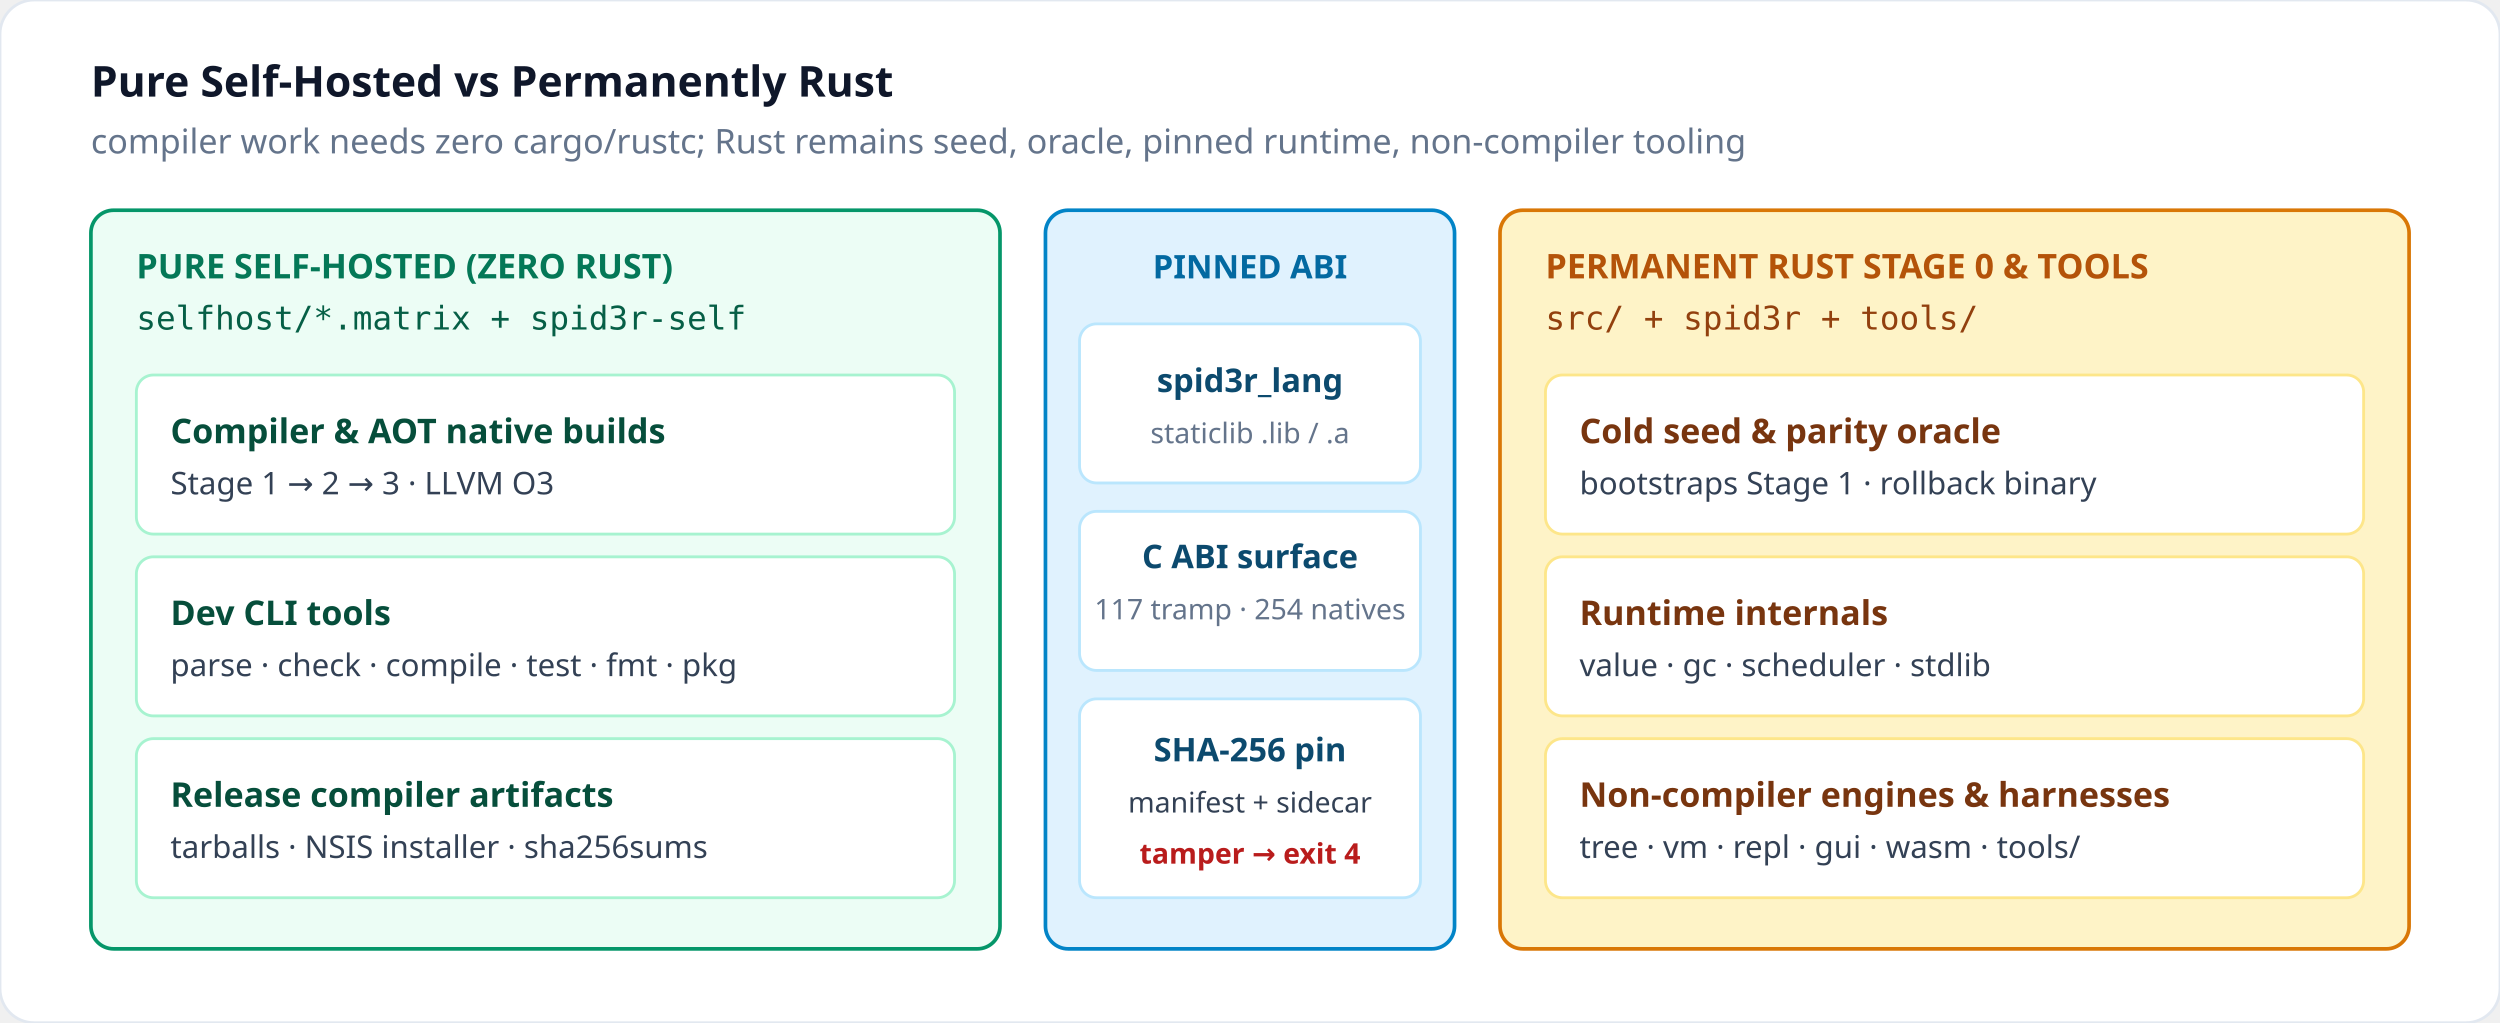
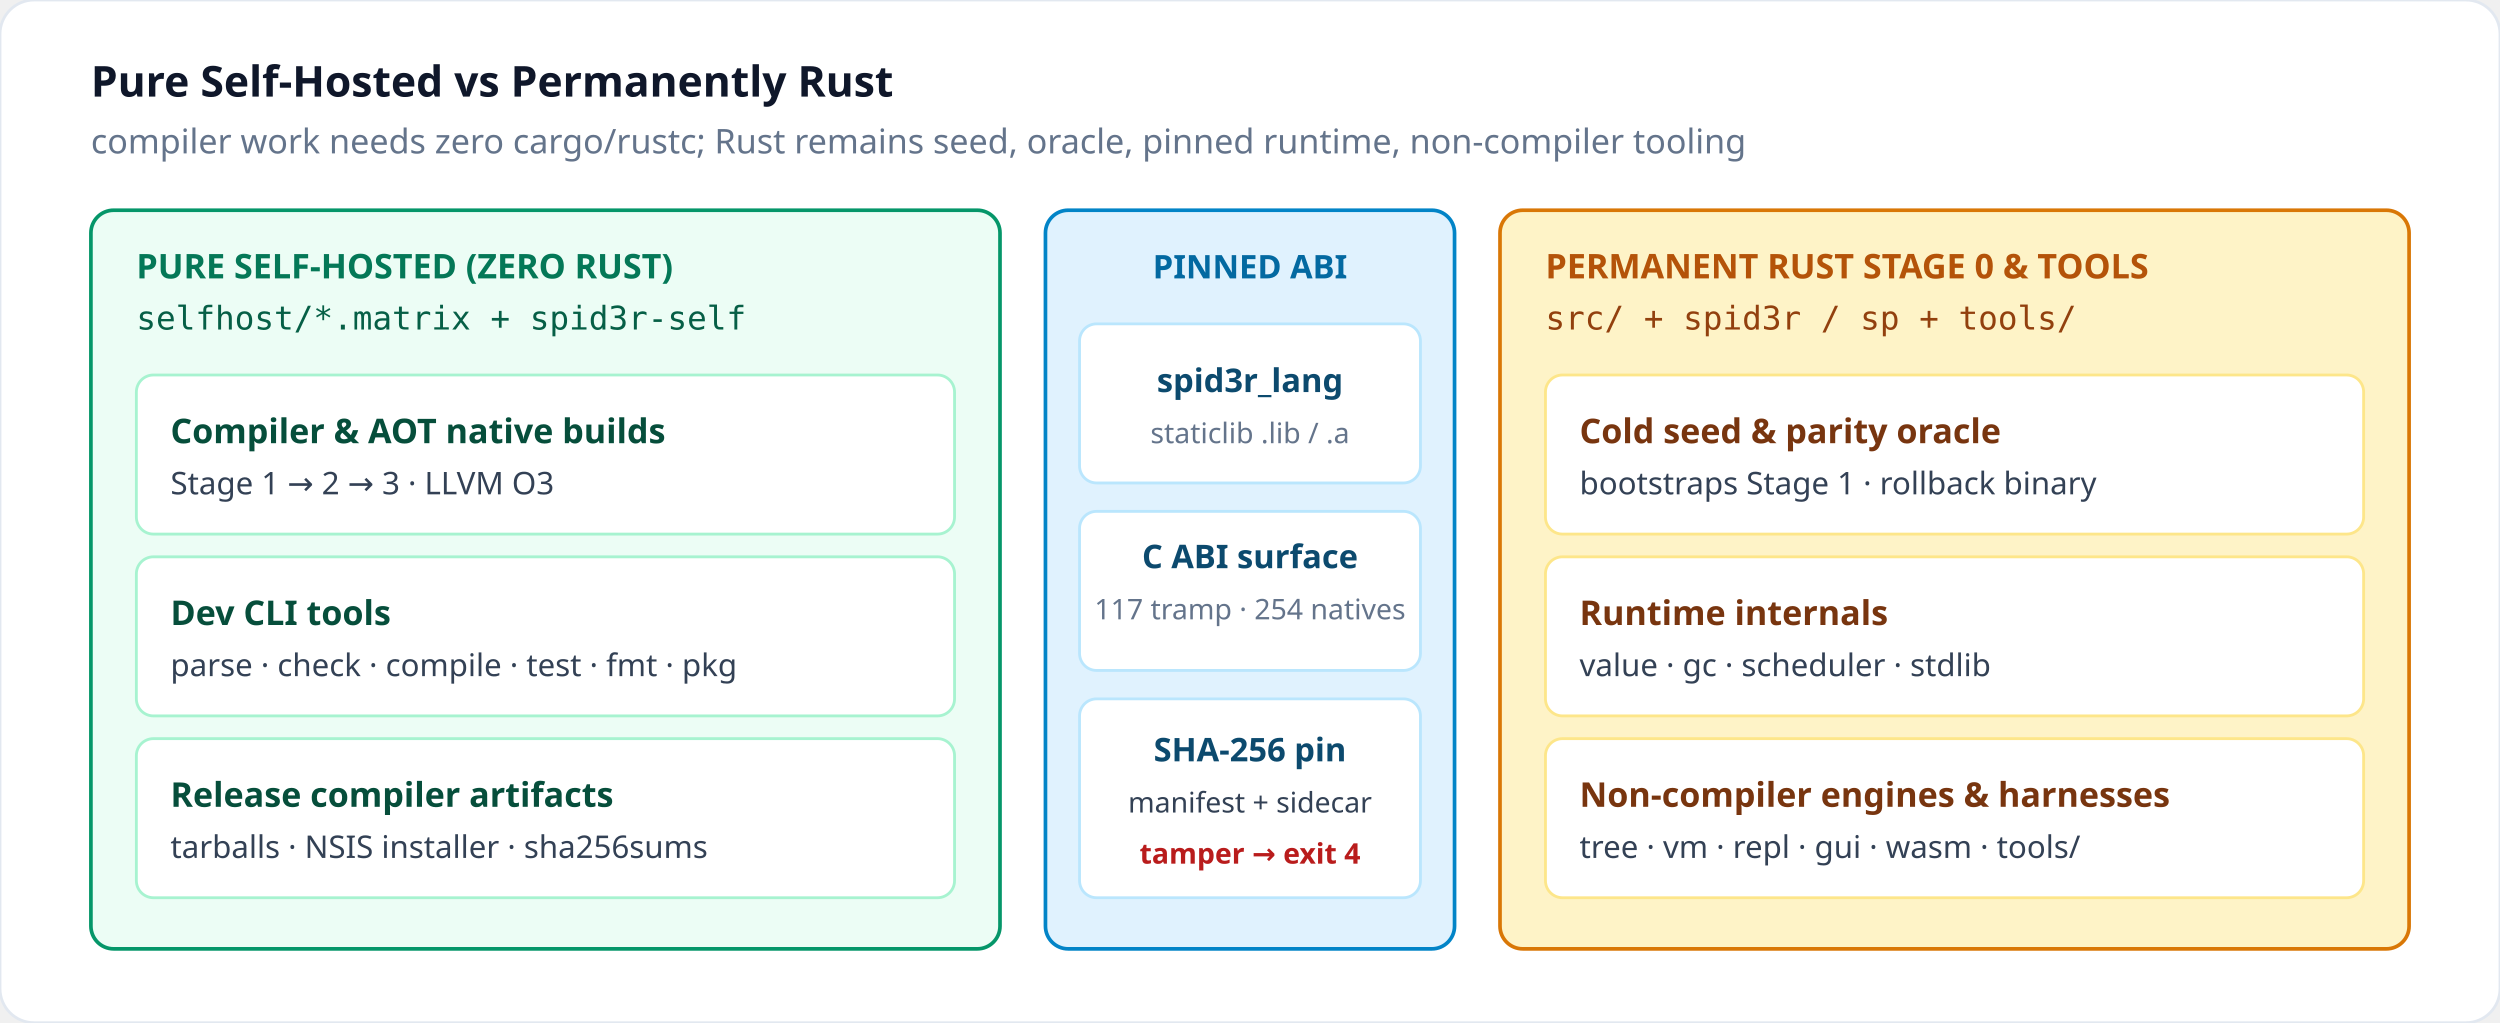
<svg xmlns="http://www.w3.org/2000/svg" viewBox="0 0 880 360" width="880" height="360" role="img">
  <rect x="0" y="0" width="880" height="360" rx="12" fill="#FFFFFF" stroke="#E2E8F0" stroke-width="1" />
  <text x="32" y="34" font-family="ui-sans-serif, system-ui, sans-serif" font-size="15" font-weight="700" fill="#0F172A">Pure Self-Hosted vs Permanently Rust</text>
  <text x="32" y="54" font-family="ui-sans-serif, system-ui, sans-serif" font-size="12" fill="#64748B">compiler work needs zero cargo/rustc; Rust remains seed, oracle, pinned runtime, non-compiler tooling</text>
  <rect x="32" y="74" width="320" height="260" rx="8" fill="#ECFDF5" stroke="#059669" stroke-width="1.3" />
  <text x="48" y="98" font-family="ui-sans-serif, system-ui, sans-serif" font-size="12" font-weight="700" fill="#047857">PURE SELF-HOSTED (ZERO RUST)</text>
  <text x="48" y="116" font-family="ui-monospace, SFMono-Regular, Menlo, Consolas, monospace" font-size="11.5" fill="#065F46">selfhost/*.matrix + spid3r-self</text>
  <rect x="48" y="132" width="288" height="56" rx="6" fill="#FFFFFF" stroke="#A7F3D0" stroke-width="1" />
  <text x="60" y="156" font-family="ui-sans-serif, system-ui, sans-serif" font-size="12" font-weight="600" fill="#064E3B">Compiler &amp; AOT native builds</text>
  <text x="60" y="174" font-family="ui-sans-serif, system-ui, sans-serif" font-size="11" fill="#334155">Stage 1 → 2 → 3 · LLVM O3</text>
  <rect x="48" y="196" width="288" height="56" rx="6" fill="#FFFFFF" stroke="#A7F3D0" stroke-width="1" />
  <text x="60" y="220" font-family="ui-sans-serif, system-ui, sans-serif" font-size="12" font-weight="600" fill="#064E3B">Dev CLI tools</text>
  <text x="60" y="238" font-family="ui-sans-serif, system-ui, sans-serif" font-size="11" fill="#334155">parse · check · compile · test · fmt · pkg</text>
  <rect x="48" y="260" width="288" height="56" rx="6" fill="#FFFFFF" stroke="#A7F3D0" stroke-width="1" />
  <text x="60" y="284" font-family="ui-sans-serif, system-ui, sans-serif" font-size="12" font-weight="600" fill="#064E3B">Release compiler artifacts</text>
  <text x="60" y="302" font-family="ui-sans-serif, system-ui, sans-serif" font-size="11" fill="#334155">tarballs · NSIS installer · sha256sums</text>
  <rect x="368" y="74" width="144" height="260" rx="8" fill="#E0F2FE" stroke="#0284C7" stroke-width="1.3" />
  <text x="440" y="98" text-anchor="middle" font-family="ui-sans-serif, system-ui, sans-serif" font-size="11.5" font-weight="700" fill="#0369A1">PINNED ABI</text>
  <rect x="380" y="114" width="120" height="56" rx="6" fill="#FFFFFF" stroke="#BAE6FD" stroke-width="1" />
  <text x="440" y="138" text-anchor="middle" font-family="ui-sans-serif, system-ui, sans-serif" font-size="11.5" font-weight="600" fill="#0C4A6E">spid3r_lang</text>
  <text x="440" y="156" text-anchor="middle" font-family="ui-sans-serif, system-ui, sans-serif" font-size="10" fill="#64748B">staticlib .lib / .a</text>
  <rect x="380" y="180" width="120" height="56" rx="6" fill="#FFFFFF" stroke="#BAE6FD" stroke-width="1" />
  <text x="440" y="200" text-anchor="middle" font-family="ui-sans-serif, system-ui, sans-serif" font-size="11.5" font-weight="600" fill="#0C4A6E">C ABI surface</text>
  <text x="440" y="218" text-anchor="middle" font-family="ui-sans-serif, system-ui, sans-serif" font-size="10" fill="#64748B">117 tramp · 254 natives</text>
  <rect x="380" y="246" width="120" height="70" rx="6" fill="#FFFFFF" stroke="#BAE6FD" stroke-width="1" />
  <text x="440" y="268" text-anchor="middle" font-family="ui-sans-serif, system-ui, sans-serif" font-size="11.5" font-weight="600" fill="#0C4A6E">SHA-256 pin</text>
  <text x="440" y="286" text-anchor="middle" font-family="ui-sans-serif, system-ui, sans-serif" font-size="10" fill="#334155">manifest + sidecar</text>
  <text x="440" y="304" text-anchor="middle" font-family="ui-sans-serif, system-ui, sans-serif" font-size="10" font-weight="600" fill="#B91C1C">tamper → exit 4</text>
  <rect x="528" y="74" width="320" height="260" rx="8" fill="#FEF3C7" stroke="#D97706" stroke-width="1.3" />
  <text x="544" y="98" font-family="ui-sans-serif, system-ui, sans-serif" font-size="12" font-weight="700" fill="#B45309">PERMANENT RUST STAGE 0 &amp; TOOLS</text>
-   <text x="544" y="116" font-family="ui-monospace, SFMono-Regular, Menlo, Consolas, monospace" font-size="11.5" fill="#92400E">src/ + spid3r + tools/</text>
+   <text x="544" y="116" font-family="ui-monospace, SFMono-Regular, Menlo, Consolas, monospace" font-size="11.5" fill="#92400E">src/ + spid3r / sp + tools/</text>
  <rect x="544" y="132" width="288" height="56" rx="6" fill="#FFFFFF" stroke="#FDE68A" stroke-width="1" />
  <text x="556" y="156" font-family="ui-sans-serif, system-ui, sans-serif" font-size="12" font-weight="600" fill="#78350F">Cold seed &amp; parity oracle</text>
  <text x="556" y="174" font-family="ui-sans-serif, system-ui, sans-serif" font-size="11" fill="#334155">bootstraps Stage 1 · rollback binary</text>
  <rect x="544" y="196" width="288" height="56" rx="6" fill="#FFFFFF" stroke="#FDE68A" stroke-width="1" />
  <text x="556" y="220" font-family="ui-sans-serif, system-ui, sans-serif" font-size="12" font-weight="600" fill="#78350F">Runtime internals</text>
  <text x="556" y="238" font-family="ui-sans-serif, system-ui, sans-serif" font-size="11" fill="#334155">value · gc · scheduler · stdlib</text>
  <rect x="544" y="260" width="288" height="56" rx="6" fill="#FFFFFF" stroke="#FDE68A" stroke-width="1" />
  <text x="556" y="284" font-family="ui-sans-serif, system-ui, sans-serif" font-size="12" font-weight="600" fill="#78350F">Non-compiler engines &amp; harnesses</text>
  <text x="556" y="302" font-family="ui-sans-serif, system-ui, sans-serif" font-size="11" fill="#334155">tree · vm · repl · gui · wasm · tools/</text>
</svg>
